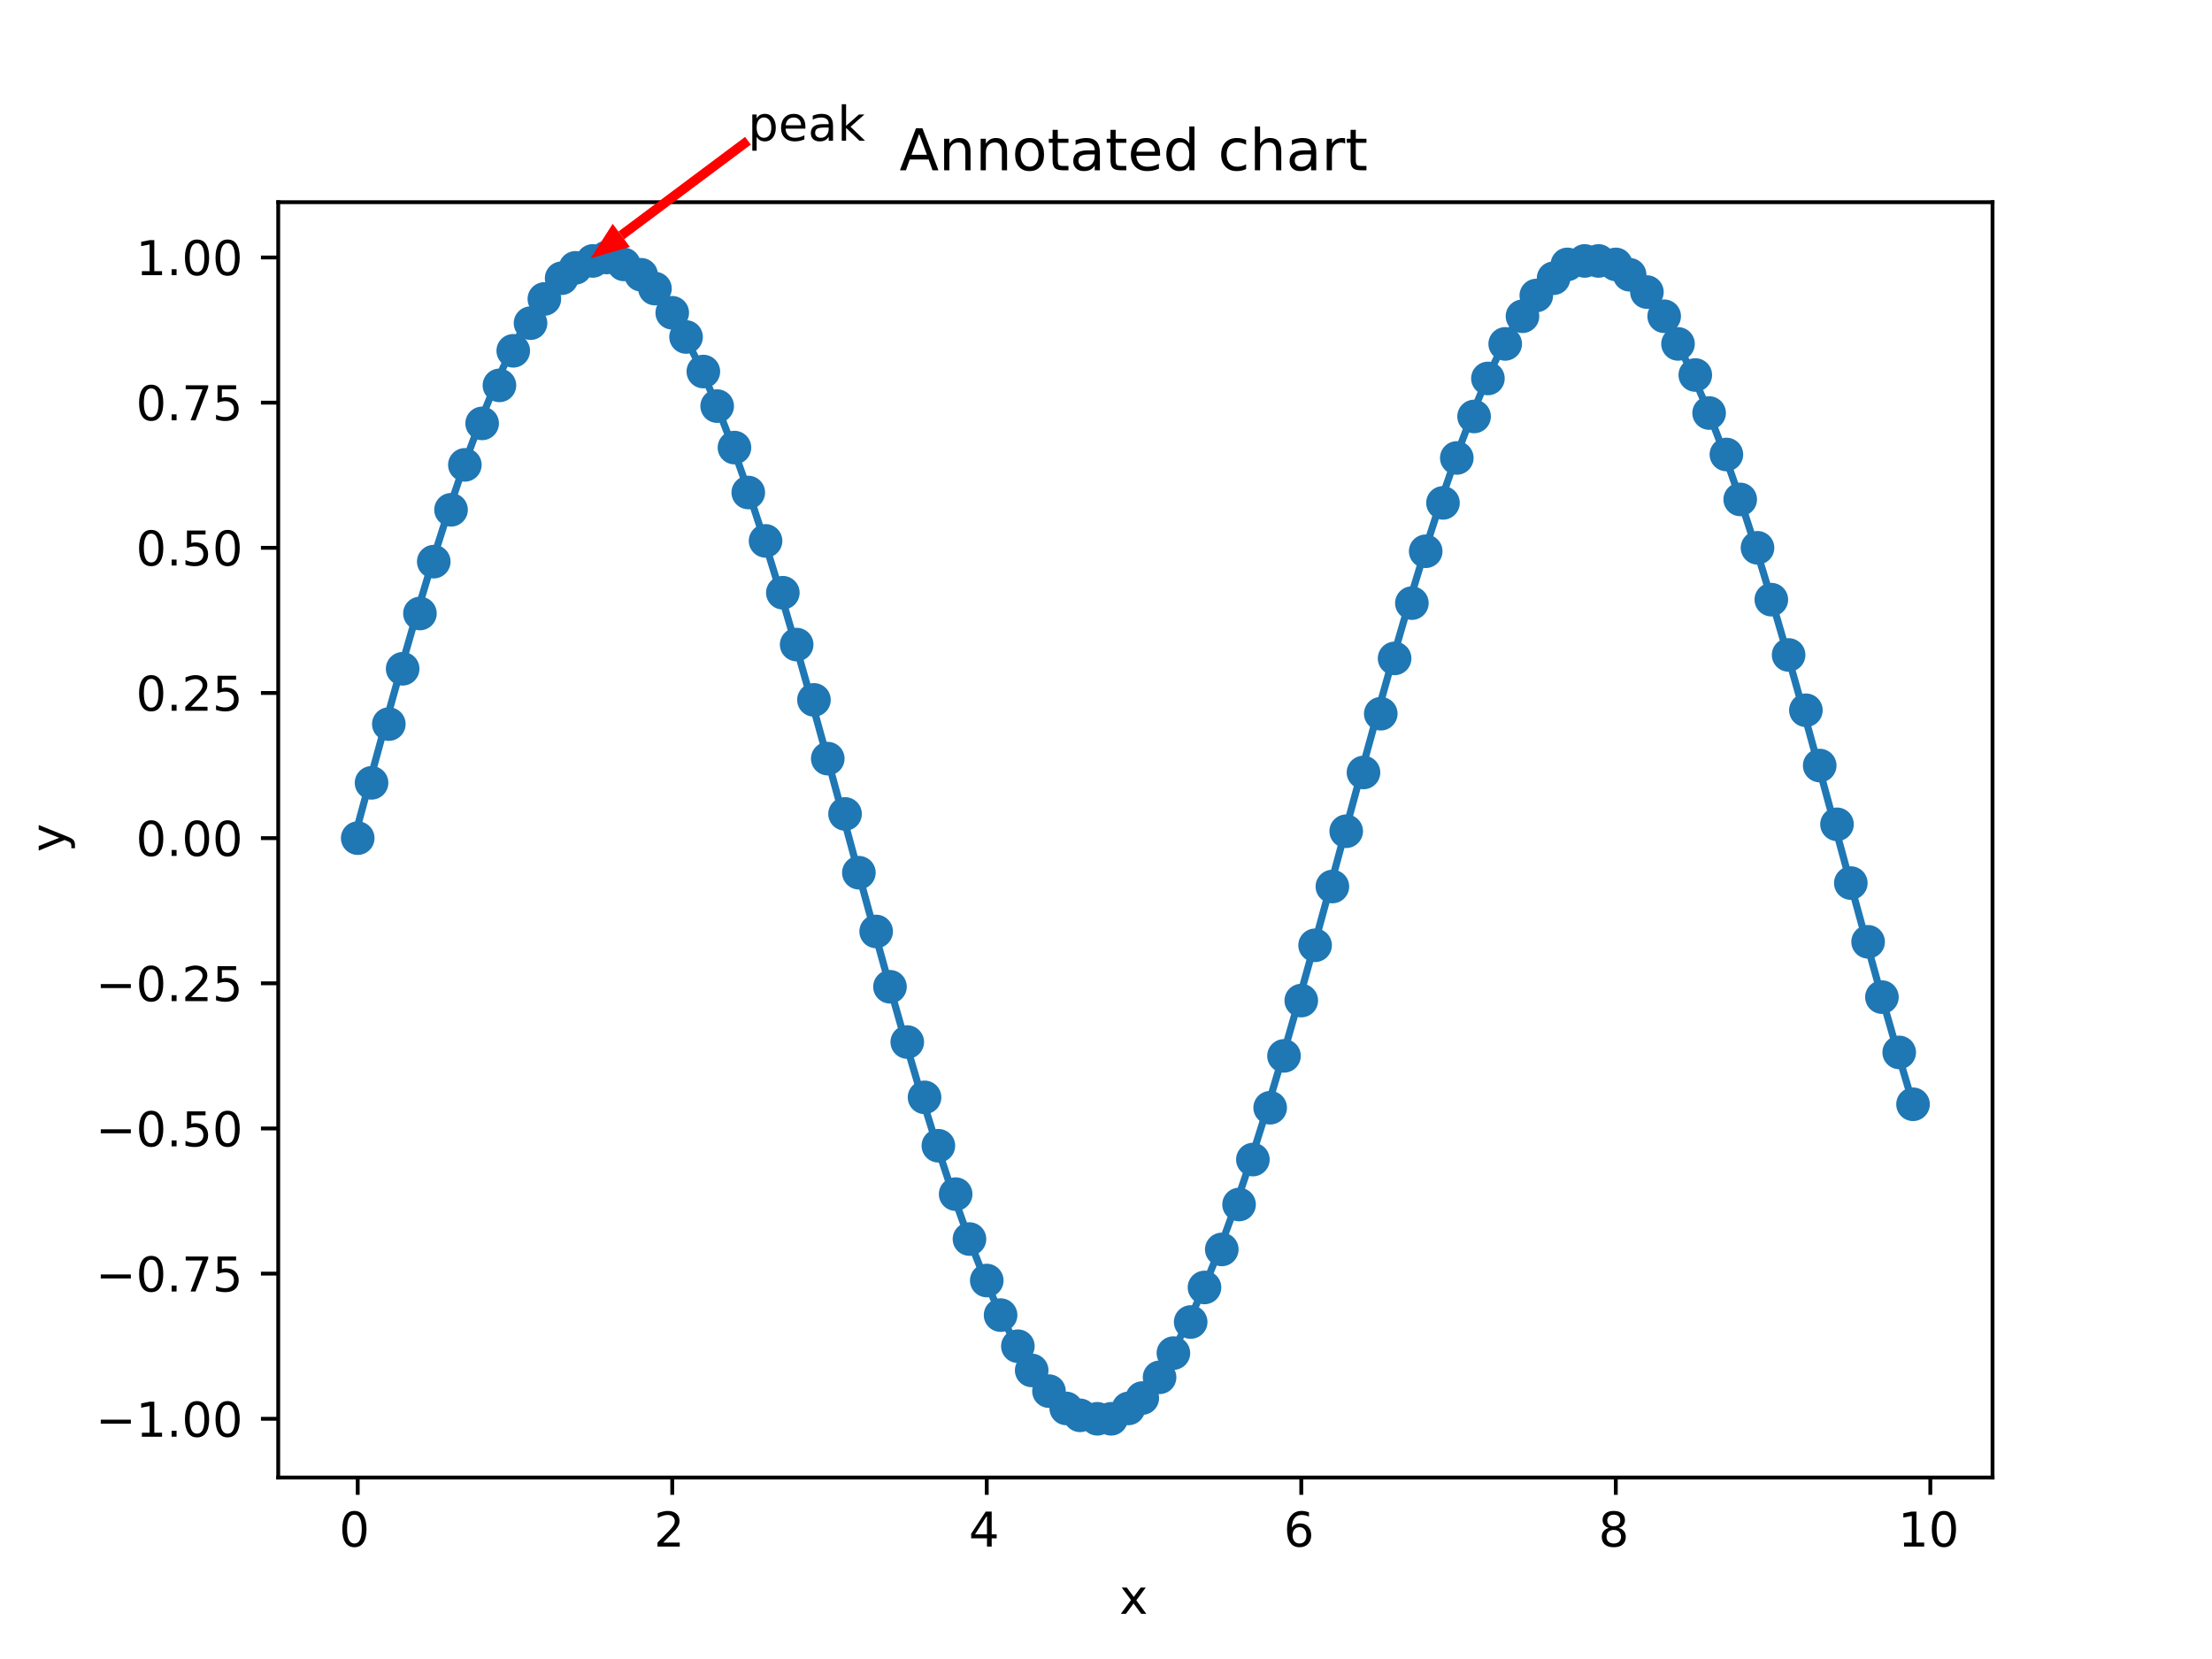
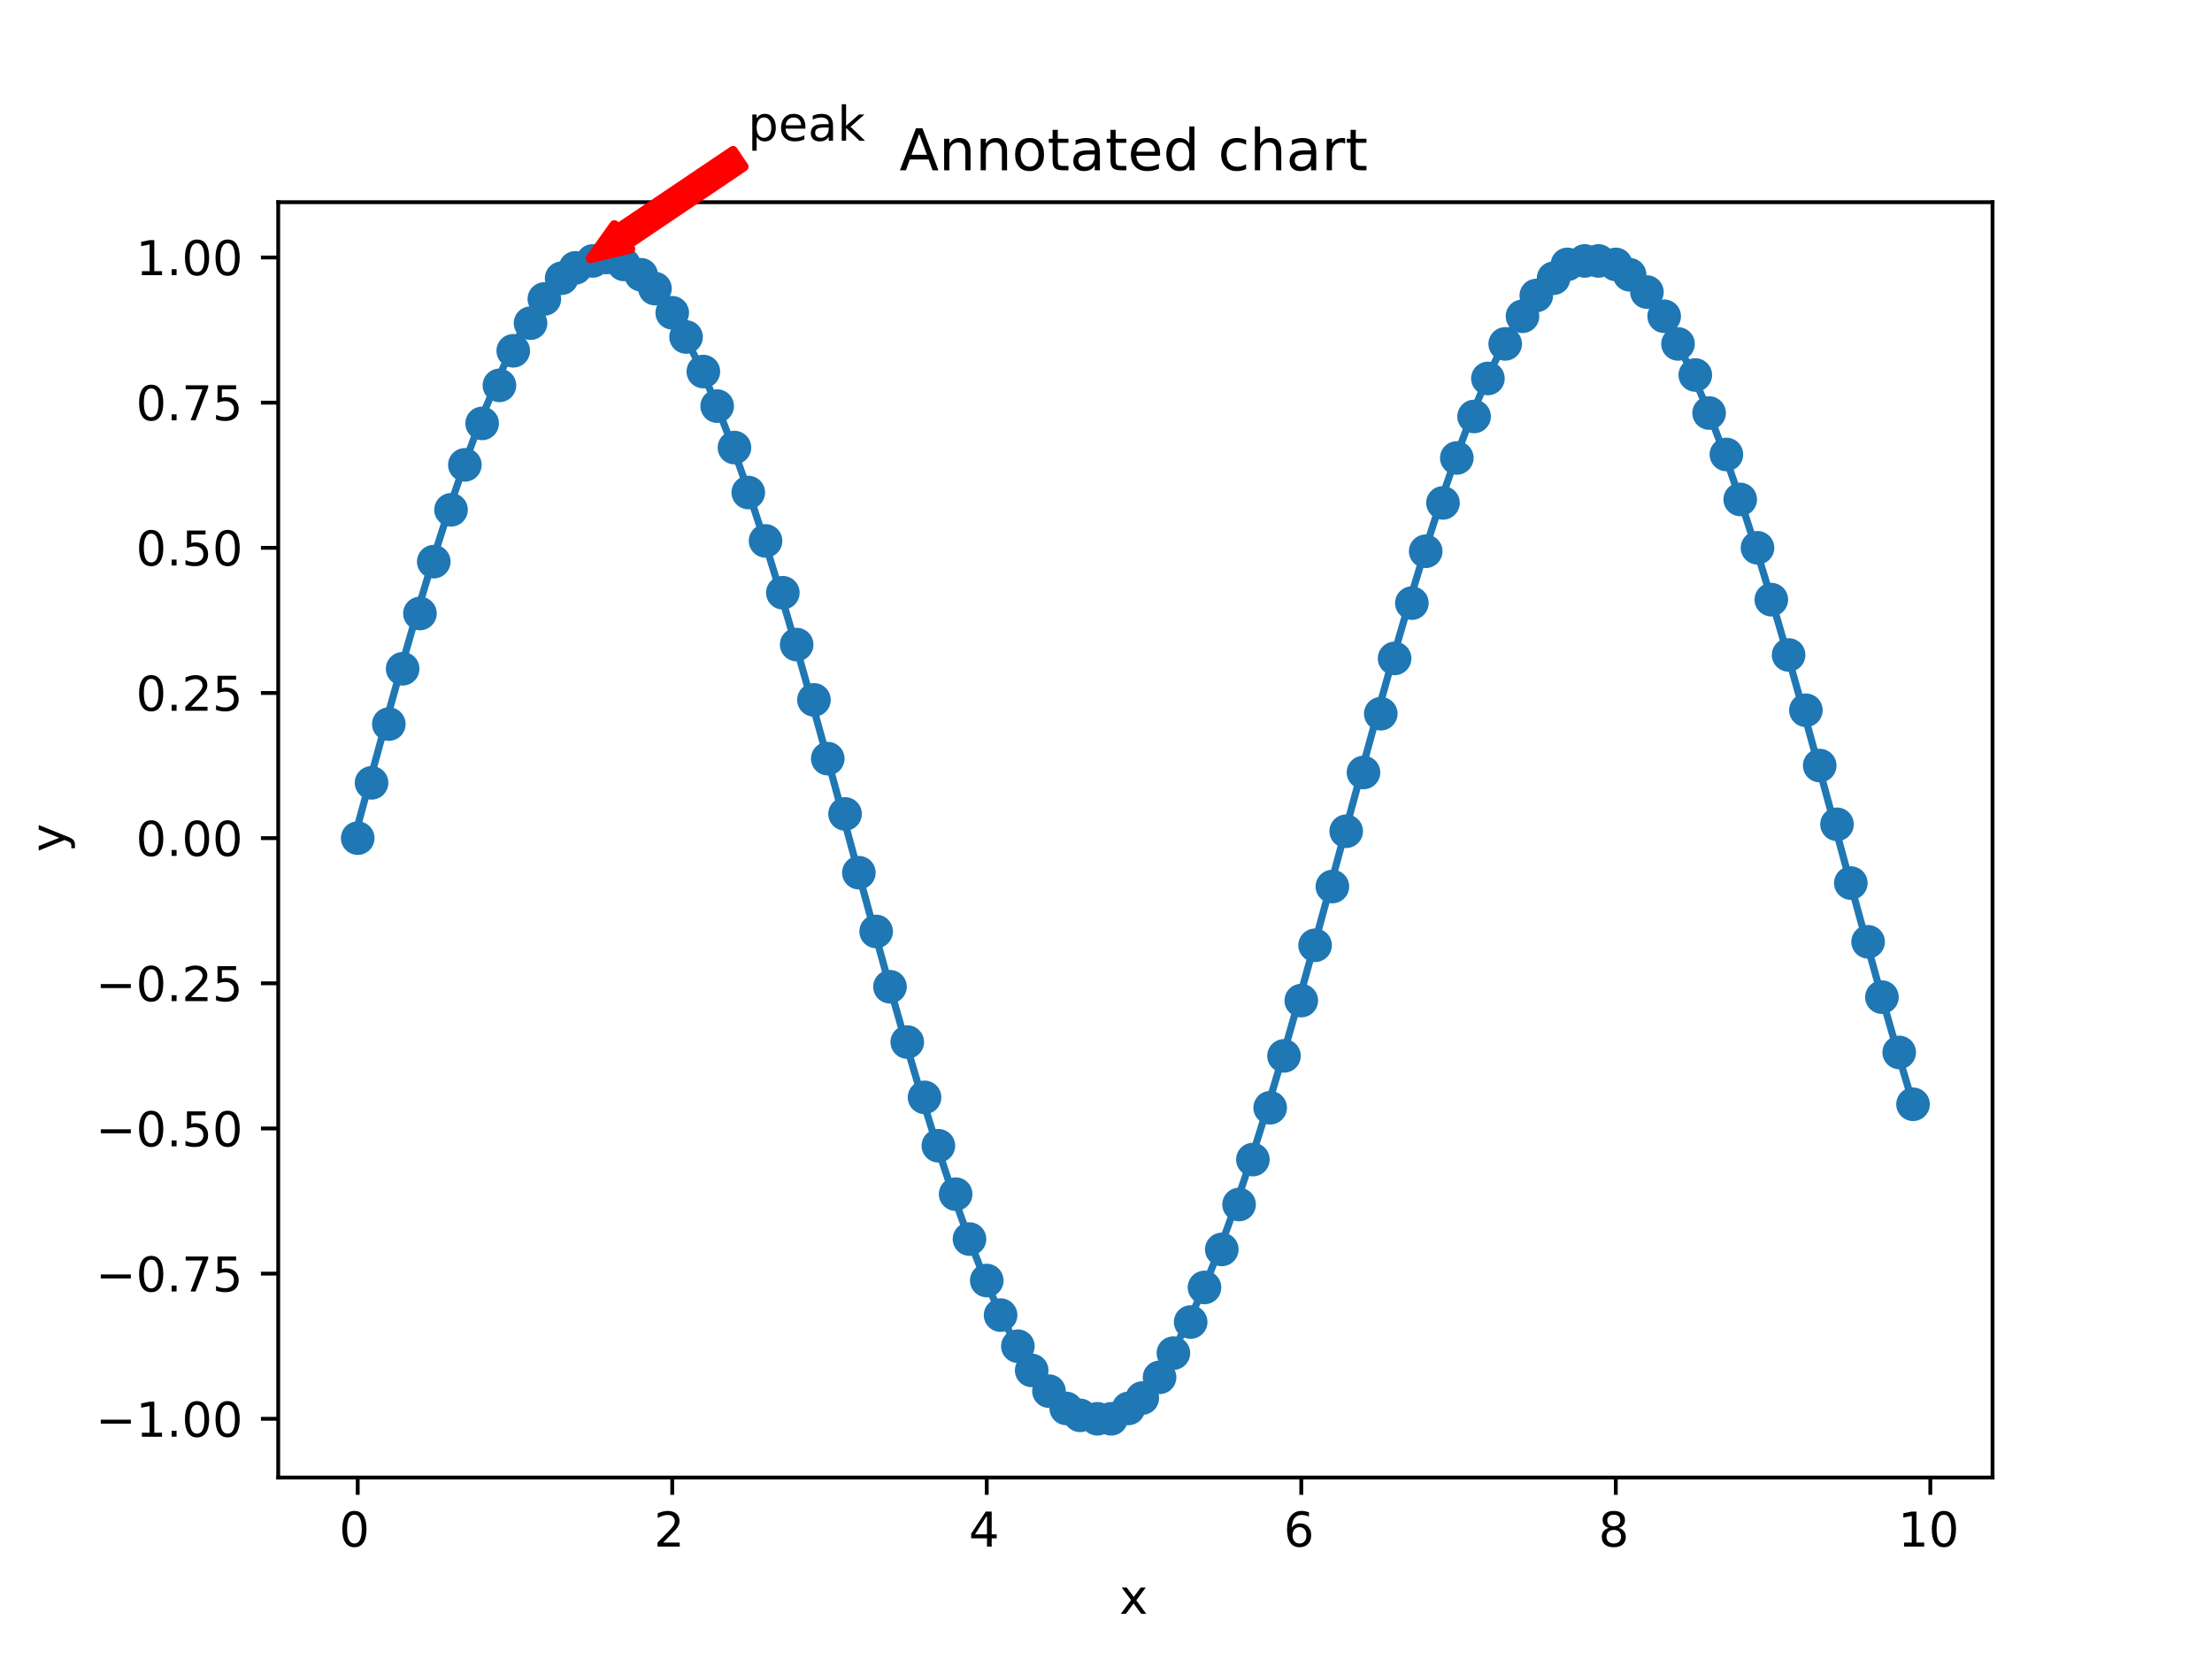
<svg xmlns="http://www.w3.org/2000/svg" width="640" height="480" viewBox="0 0 640 480">
  <rect width="640" height="480" fill="#ffffff" />
  <rect x="80" y="58" width="496" height="369" fill="#ffffff" stroke="none" />
  <defs>
    <path id="g0" d="M651 1360Q495 1360 416.5 1206.5Q338 1053 338 745Q338 438 416.5 284.5Q495 131 651 131Q808 131 886.5 284.5Q965 438 965 745Q965 1053 886.5 1206.5Q808 1360 651 1360ZM651 1520Q902 1520 1034.5 1321.5Q1167 1123 1167 745Q1167 368 1034.5 169.5Q902 -29 651 -29Q400 -29 267.5 169.5Q135 368 135 745Q135 1123 267.5 1321.5Q400 1520 651 1520Z" />
  </defs>
  <g fill="#000000" aria-label="0">
    <use href="#g0" transform="translate(98.125 447.4688) scale(0.006782532 -0.006782532)" />
  </g>
  <defs>
    <path id="g1" d="M393 170L1098 170L1098 0L150 0L150 170Q265 289 463.5 489.5Q662 690 713 748Q810 857 848.5 932.5Q887 1008 887 1081Q887 1200 803.5 1275Q720 1350 586 1350Q491 1350 385.5 1317Q280 1284 160 1217L160 1421Q282 1470 388 1495Q494 1520 582 1520Q814 1520 952 1404Q1090 1288 1090 1094Q1090 1002 1055.5 919.5Q1021 837 930 725Q905 696 771 557.5Q637 419 393 170Z" />
  </defs>
  <g fill="#000000" aria-label="2">
    <use href="#g1" transform="translate(189.2188 447.4688) scale(0.006782532 -0.006782532)" />
  </g>
  <defs>
    <path id="g2" d="M774 1317L264 520L774 520L774 1317ZM721 1493L975 1493L975 520L1188 520L1188 352L975 352L975 0L774 0L774 352L100 352L100 547L721 1493Z" />
  </defs>
  <g fill="#000000" aria-label="4">
    <use href="#g2" transform="translate(280.3125 447.4688) scale(0.006782532 -0.006782532)" />
  </g>
  <defs>
    <path id="g3" d="M676 827Q540 827 460.5 734Q381 641 381 479Q381 318 460.5 224.5Q540 131 676 131Q812 131 891.5 224.5Q971 318 971 479Q971 641 891.5 734Q812 827 676 827ZM1077 1460L1077 1276Q1001 1312 923.5 1331Q846 1350 770 1350Q570 1350 464.5 1215Q359 1080 344 807Q403 894 492 940.5Q581 987 688 987Q913 987 1043.5 850.5Q1174 714 1174 479Q1174 249 1038 110Q902 -29 676 -29Q417 -29 280 169.5Q143 368 143 745Q143 1099 311 1309.5Q479 1520 762 1520Q838 1520 915.5 1505Q993 1490 1077 1460Z" />
  </defs>
  <g fill="#000000" aria-label="6">
    <use href="#g3" transform="translate(371.4063 447.4688) scale(0.006782532 -0.006782532)" />
  </g>
  <defs>
    <path id="g4" d="M651 709Q507 709 424.5 632Q342 555 342 420Q342 285 424.5 208Q507 131 651 131Q795 131 878 208.5Q961 286 961 420Q961 555 878.5 632Q796 709 651 709ZM449 795Q319 827 246.5 916Q174 1005 174 1133Q174 1312 301.5 1416Q429 1520 651 1520Q874 1520 1001 1416Q1128 1312 1128 1133Q1128 1005 1055.5 916Q983 827 854 795Q1000 761 1081.5 662Q1163 563 1163 420Q1163 203 1030.5 87Q898 -29 651 -29Q404 -29 271.5 87Q139 203 139 420Q139 563 221 662Q303 761 449 795ZM375 1114Q375 998 447.5 933Q520 868 651 868Q781 868 854.5 933Q928 998 928 1114Q928 1230 854.5 1295Q781 1360 651 1360Q520 1360 447.5 1295Q375 1230 375 1114Z" />
  </defs>
  <g fill="#000000" aria-label="8">
    <use href="#g4" transform="translate(462.5 447.4688) scale(0.006782532 -0.006782532)" />
  </g>
  <defs>
    <path id="g5" d="M254 170L584 170L584 1309L225 1237L225 1421L582 1493L784 1493L784 170L1114 170L1114 0L254 0L254 170Z" />
  </defs>
  <g fill="#000000" aria-label="10">
    <use href="#g5" transform="translate(549.1719 447.4688) scale(0.006782532 -0.006782532)" />
    <use href="#g0" transform="translate(558.0156 447.4688) scale(0.006782532 -0.006782532)" />
  </g>
  <path d="M103.5 427.5 L103.5 432.5 M194.5 427.5 L194.5 432.5 M285.5 427.5 L285.5 432.5 M376.5 427.5 L376.5 432.5 M467.5 427.5 L467.5 432.5 M558.5 427.5 L558.5 432.5" fill="none" stroke="#000000" stroke-width="1.111" />
  <defs>
    <path id="g6" d="M217 727L1499 727L1499 557L217 557L217 727Z" />
    <path id="g7" d="M219 254L430 254L430 0L219 0L219 254Z" />
  </defs>
  <g fill="#000000" aria-label="−1.00">
    <use href="#g6" transform="translate(27.6875 415.6875) scale(0.006782532 -0.006782532)" />
    <use href="#g5" transform="translate(39.3281 415.6875) scale(0.006782532 -0.006782532)" />
    <use href="#g7" transform="translate(48.1719 415.6875) scale(0.006782532 -0.006782532)" />
    <use href="#g0" transform="translate(52.5938 415.6875) scale(0.006782532 -0.006782532)" />
    <use href="#g0" transform="translate(61.4375 415.6875) scale(0.006782532 -0.006782532)" />
  </g>
  <defs>
    <path id="g8" d="M168 1493L1128 1493L1128 1407L586 0L375 0L885 1323L168 1323L168 1493Z" />
    <path id="g9" d="M221 1493L1014 1493L1014 1323L406 1323L406 957Q450 972 494 979.5Q538 987 582 987Q832 987 978 850Q1124 713 1124 479Q1124 238 974 104.5Q824 -29 551 -29Q457 -29 359.5 -13Q262 3 158 35L158 238Q248 189 344 165Q440 141 547 141Q720 141 821 232Q922 323 922 479Q922 635 821 726Q720 817 547 817Q466 817 385.5 799Q305 781 221 743L221 1493Z" />
  </defs>
  <g fill="#000000" aria-label="−0.75">
    <use href="#g6" transform="translate(27.6875 373.6719) scale(0.006782532 -0.006782532)" />
    <use href="#g0" transform="translate(39.3281 373.6719) scale(0.006782532 -0.006782532)" />
    <use href="#g7" transform="translate(48.1719 373.6719) scale(0.006782532 -0.006782532)" />
    <use href="#g8" transform="translate(52.5938 373.6719) scale(0.006782532 -0.006782532)" />
    <use href="#g9" transform="translate(61.4375 373.6719) scale(0.006782532 -0.006782532)" />
  </g>
  <g fill="#000000" aria-label="−0.50">
    <use href="#g6" transform="translate(27.6875 331.6719) scale(0.006782532 -0.006782532)" />
    <use href="#g0" transform="translate(39.3281 331.6719) scale(0.006782532 -0.006782532)" />
    <use href="#g7" transform="translate(48.1719 331.6719) scale(0.006782532 -0.006782532)" />
    <use href="#g9" transform="translate(52.5938 331.6719) scale(0.006782532 -0.006782532)" />
    <use href="#g0" transform="translate(61.4375 331.6719) scale(0.006782532 -0.006782532)" />
  </g>
  <g fill="#000000" aria-label="−0.25">
    <use href="#g6" transform="translate(27.6875 289.6563) scale(0.006782532 -0.006782532)" />
    <use href="#g0" transform="translate(39.3281 289.6563) scale(0.006782532 -0.006782532)" />
    <use href="#g7" transform="translate(48.1719 289.6563) scale(0.006782532 -0.006782532)" />
    <use href="#g1" transform="translate(52.5938 289.6563) scale(0.006782532 -0.006782532)" />
    <use href="#g9" transform="translate(61.4375 289.6563) scale(0.006782532 -0.006782532)" />
  </g>
  <g fill="#000000" aria-label="0.00">
    <use href="#g0" transform="translate(39.3281 247.6406) scale(0.006782532 -0.006782532)" />
    <use href="#g7" transform="translate(48.1719 247.6406) scale(0.006782532 -0.006782532)" />
    <use href="#g0" transform="translate(52.5938 247.6406) scale(0.006782532 -0.006782532)" />
    <use href="#g0" transform="translate(61.4375 247.6406) scale(0.006782532 -0.006782532)" />
  </g>
  <g fill="#000000" aria-label="0.25">
    <use href="#g0" transform="translate(39.3281 205.6406) scale(0.006782532 -0.006782532)" />
    <use href="#g7" transform="translate(48.1719 205.6406) scale(0.006782532 -0.006782532)" />
    <use href="#g1" transform="translate(52.5938 205.6406) scale(0.006782532 -0.006782532)" />
    <use href="#g9" transform="translate(61.4375 205.6406) scale(0.006782532 -0.006782532)" />
  </g>
  <g fill="#000000" aria-label="0.50">
    <use href="#g0" transform="translate(39.3281 163.625) scale(0.006782532 -0.006782532)" />
    <use href="#g7" transform="translate(48.1719 163.625) scale(0.006782532 -0.006782532)" />
    <use href="#g9" transform="translate(52.5938 163.625) scale(0.006782532 -0.006782532)" />
    <use href="#g0" transform="translate(61.4375 163.625) scale(0.006782532 -0.006782532)" />
  </g>
  <g fill="#000000" aria-label="0.75">
    <use href="#g0" transform="translate(39.3281 121.6094) scale(0.006782532 -0.006782532)" />
    <use href="#g7" transform="translate(48.1719 121.6094) scale(0.006782532 -0.006782532)" />
    <use href="#g8" transform="translate(52.5938 121.6094) scale(0.006782532 -0.006782532)" />
    <use href="#g9" transform="translate(61.4375 121.6094) scale(0.006782532 -0.006782532)" />
  </g>
  <g fill="#000000" aria-label="1.00">
    <use href="#g5" transform="translate(39.3281 79.6094) scale(0.006782532 -0.006782532)" />
    <use href="#g7" transform="translate(48.1719 79.6094) scale(0.006782532 -0.006782532)" />
    <use href="#g0" transform="translate(52.5938 79.6094) scale(0.006782532 -0.006782532)" />
    <use href="#g0" transform="translate(61.4375 79.6094) scale(0.006782532 -0.006782532)" />
  </g>
  <path d="M80.5 410.5 L75.5 410.5 M80.5 368.5 L75.5 368.5 M80.5 326.5 L75.5 326.5 M80.5 284.5 L75.5 284.5 M80.5 242.5 L75.5 242.5 M80.5 200.5 L75.5 200.5 M80.5 158.5 L75.5 158.5 M80.5 116.5 L75.5 116.5 M80.5 74.5 L75.5 74.5" fill="none" stroke="#000000" stroke-width="1.111" />
  <clipPath id="c0">
    <rect x="80" y="57.6" width="496" height="369.6" />
  </clipPath>
  <g clip-path="url(#c0)" data-artist="artist/0/line">
    <path d="M102.546 242.371L107.1 225.594L111.655 208.986L116.209 192.711L120.764 176.932L125.319 161.807L129.873 147.487L134.428 134.115L138.983 121.825L143.537 110.739L148.092 100.968L152.647 92.61L157.201 85.749L161.756 80.452L166.31 76.773L170.865 74.749L175.42 74.4L179.974 75.729L184.529 78.723L189.084 83.352L193.638 89.57L198.193 97.315L202.748 106.509L207.302 117.061L211.857 128.864L216.411 141.802L220.966 155.745L225.521 170.553L230.075 186.078L234.63 202.167L239.185 218.656L243.739 235.383L248.294 252.18L252.849 268.879L257.403 285.312L261.958 301.317L266.512 316.733L271.067 331.406L275.622 345.189L280.176 357.944L284.731 369.545L289.286 379.876L293.84 388.832L298.395 396.325L302.95 402.28L307.504 406.637L312.059 409.353L316.613 410.4L321.168 409.768L325.723 407.464L330.277 403.51L334.832 397.947L339.387 390.828L343.941 382.227L348.496 372.228L353.05 360.931L357.605 348.45L362.16 334.909L366.714 320.443L371.269 305.198L375.824 289.324L380.378 272.982L384.933 256.333L389.488 239.545L394.042 222.785L398.597 206.221L403.151 190.018L407.706 174.339L412.261 159.339L416.815 145.168L421.37 131.969L425.925 119.873L430.479 109.001L435.034 99.461L439.589 91.35L444.143 84.747L448.698 79.719L453.252 76.317L457.807 74.573L462.362 74.506L466.916 76.117L471.471 79.388L476.026 84.288L480.58 90.768L485.135 98.762L489.69 108.191L494.244 118.961L498.799 130.964L503.353 144.08L507.908 158.178L512.463 173.117L517.017 188.749L521.572 204.916L526.127 221.457L530.681 238.207L535.236 254.999L539.791 271.665L544.345 288.038L548.9 303.955L553.455 319.256" fill="none" stroke="#1f77b4" stroke-width="2.083" stroke-linecap="square" stroke-linejoin="round" />
    <defs>
      <path id="m1" d="M0 4.167 C1.105 4.167 2.165 3.728 2.946 2.946 C3.728 2.165 4.167 1.105 4.167 0 C4.167 -1.105 3.728 -2.165 2.946 -2.946 C2.165 -3.728 1.105 -4.167 0 -4.167 C-1.105 -4.167 -2.165 -3.728 -2.946 -2.946 C-3.728 -2.165 -4.167 -1.105 -4.167 0 C-4.167 1.105 -3.728 2.165 -2.946 2.946 C-2.165 3.728 -1.105 4.167 0 4.167 Z" fill="#1f77b4" stroke="#1f77b4" stroke-width="1.389" stroke-linejoin="round" />
    </defs>
    <use href="#m1" x="103.5" y="242.5" />
    <use href="#m1" x="107.5" y="226.5" />
    <use href="#m1" x="112.5" y="209.5" />
    <use href="#m1" x="116.5" y="193.5" />
    <use href="#m1" x="121.5" y="177.5" />
    <use href="#m1" x="125.5" y="162.5" />
    <use href="#m1" x="130.5" y="147.5" />
    <use href="#m1" x="134.5" y="134.5" />
    <use href="#m1" x="139.5" y="122.5" />
    <use href="#m1" x="144.5" y="111.5" />
    <use href="#m1" x="148.5" y="101.5" />
    <use href="#m1" x="153.5" y="93.5" />
    <use href="#m1" x="157.5" y="86.5" />
    <use href="#m1" x="162.5" y="80.5" />
    <use href="#m1" x="166.5" y="77.5" />
    <use href="#m1" x="171.5" y="75.5" />
    <use href="#m1" x="175.5" y="74.5" />
    <use href="#m1" x="180.5" y="76.5" />
    <use href="#m1" x="185.5" y="79.5" />
    <use href="#m1" x="189.5" y="83.5" />
    <use href="#m1" x="194.5" y="90.5" />
    <use href="#m1" x="198.5" y="97.5" />
    <use href="#m1" x="203.5" y="107.5" />
    <use href="#m1" x="207.5" y="117.5" />
    <use href="#m1" x="212.5" y="129.5" />
    <use href="#m1" x="216.5" y="142.5" />
    <use href="#m1" x="221.5" y="156.5" />
    <use href="#m1" x="226.5" y="171.5" />
    <use href="#m1" x="230.5" y="186.5" />
    <use href="#m1" x="235.5" y="202.5" />
    <use href="#m1" x="239.5" y="219.5" />
    <use href="#m1" x="244.5" y="235.5" />
    <use href="#m1" x="248.5" y="252.5" />
    <use href="#m1" x="253.5" y="269.5" />
    <use href="#m1" x="257.5" y="285.5" />
    <use href="#m1" x="262.5" y="301.5" />
    <use href="#m1" x="267.5" y="317.5" />
    <use href="#m1" x="271.5" y="331.5" />
    <use href="#m1" x="276.5" y="345.5" />
    <use href="#m1" x="280.5" y="358.5" />
    <use href="#m1" x="285.5" y="370.5" />
    <use href="#m1" x="289.5" y="380.5" />
    <use href="#m1" x="294.5" y="389.5" />
    <use href="#m1" x="298.5" y="396.5" />
    <use href="#m1" x="303.5" y="402.5" />
    <use href="#m1" x="308.5" y="407.5" />
    <use href="#m1" x="312.5" y="409.5" />
    <use href="#m1" x="317.5" y="410.5" />
    <use href="#m1" x="321.5" y="410.5" />
    <use href="#m1" x="326.5" y="407.5" />
    <use href="#m1" x="330.5" y="404.5" />
    <use href="#m1" x="335.5" y="398.5" />
    <use href="#m1" x="339.5" y="391.5" />
    <use href="#m1" x="344.5" y="382.5" />
    <use href="#m1" x="348.5" y="372.5" />
    <use href="#m1" x="353.5" y="361.5" />
    <use href="#m1" x="358.5" y="348.5" />
    <use href="#m1" x="362.5" y="335.5" />
    <use href="#m1" x="367.5" y="320.5" />
    <use href="#m1" x="371.5" y="305.5" />
    <use href="#m1" x="376.5" y="289.5" />
    <use href="#m1" x="380.5" y="273.5" />
    <use href="#m1" x="385.5" y="256.5" />
    <use href="#m1" x="389.5" y="240.5" />
    <use href="#m1" x="394.5" y="223.5" />
    <use href="#m1" x="399.5" y="206.5" />
    <use href="#m1" x="403.5" y="190.5" />
    <use href="#m1" x="408.5" y="174.5" />
    <use href="#m1" x="412.5" y="159.5" />
    <use href="#m1" x="417.5" y="145.5" />
    <use href="#m1" x="421.5" y="132.5" />
    <use href="#m1" x="426.5" y="120.5" />
    <use href="#m1" x="430.5" y="109.5" />
    <use href="#m1" x="435.5" y="99.5" />
    <use href="#m1" x="440.5" y="91.5" />
    <use href="#m1" x="444.5" y="85.5" />
    <use href="#m1" x="449.5" y="80.5" />
    <use href="#m1" x="453.5" y="76.5" />
    <use href="#m1" x="458.5" y="75.5" />
    <use href="#m1" x="462.5" y="75.5" />
    <use href="#m1" x="467.5" y="76.5" />
    <use href="#m1" x="471.5" y="79.5" />
    <use href="#m1" x="476.5" y="84.5" />
    <use href="#m1" x="481.5" y="91.5" />
    <use href="#m1" x="485.5" y="99.5" />
    <use href="#m1" x="490.5" y="108.5" />
    <use href="#m1" x="494.5" y="119.5" />
    <use href="#m1" x="499.5" y="131.5" />
    <use href="#m1" x="503.5" y="144.5" />
    <use href="#m1" x="508.5" y="158.5" />
    <use href="#m1" x="512.5" y="173.5" />
    <use href="#m1" x="517.5" y="189.5" />
    <use href="#m1" x="522.5" y="205.5" />
    <use href="#m1" x="526.5" y="221.5" />
    <use href="#m1" x="531.5" y="238.5" />
    <use href="#m1" x="535.5" y="255.5" />
    <use href="#m1" x="540.5" y="272.5" />
    <use href="#m1" x="544.5" y="288.5" />
    <use href="#m1" x="549.5" y="304.5" />
    <use href="#m1" x="553.5" y="319.5" />
  </g>
  <path d="M80.5 427.5 L80.5 58.5" fill="none" stroke="#000000" stroke-width="1.111" stroke-linecap="square" />
  <path d="M576.5 427.5 L576.5 58.5" fill="none" stroke="#000000" stroke-width="1.111" stroke-linecap="square" />
  <path d="M80.5 427.5 L576.5 427.5" fill="none" stroke="#000000" stroke-width="1.111" stroke-linecap="square" />
  <path d="M80.5 58.5 L576.5 58.5" fill="none" stroke="#000000" stroke-width="1.111" stroke-linecap="square" />
  <g data-artist="artist/1/annotation">
-     <path d="M216.411 40.72 L179.766 68.099" fill="none" stroke="#ff0000" stroke-width="2.778" />
-     <path d="M170.865 74.749 L177.272 64.761 L182.26 71.437 Z" fill="#ff0000" stroke="none" />
+     <path d="M215.187 48.231 Q198.408 59.538 181.63 70.845 L182.406 71.997 Q176.635 73.373 170.865 74.749 Q174.307 69.918 177.749 65.086 L178.525 66.238 Q195.303 54.931 212.082 43.624 L215.187 48.231 Z" fill="#ff0000" stroke="#ff0000" stroke-width="2.778" stroke-linecap="round" stroke-linejoin="round" />
    <defs>
      <path id="g10" d="M371 168L371 -426L186 -426L186 1120L371 1120L371 950Q429 1050 517.5 1098.5Q606 1147 729 1147Q933 1147 1060.5 985Q1188 823 1188 559Q1188 295 1060.5 133Q933 -29 729 -29Q606 -29 517.5 19.5Q429 68 371 168ZM997 559Q997 762 913.5 877.5Q830 993 684 993Q538 993 454.5 877.5Q371 762 371 559Q371 356 454.5 240.5Q538 125 684 125Q830 125 913.5 240.5Q997 356 997 559Z" />
      <path id="g11" d="M1151 606L1151 516L305 516Q317 326 419.5 226.5Q522 127 705 127Q811 127 910.5 153Q1010 179 1108 231L1108 57Q1009 15 905 -7Q801 -29 694 -29Q426 -29 269.5 127Q113 283 113 549Q113 824 261.5 985.5Q410 1147 662 1147Q888 1147 1019.5 1001.5Q1151 856 1151 606ZM967 660Q965 811 882.5 901Q800 991 664 991Q510 991 417.5 904Q325 817 311 659L967 660Z" />
      <path id="g12" d="M702 563Q479 563 393 512Q307 461 307 338Q307 240 371.5 182.5Q436 125 547 125Q700 125 792.5 233.5Q885 342 885 522L885 563L702 563ZM1069 639L1069 0L885 0L885 170Q822 68 728 19.5Q634 -29 498 -29Q326 -29 224.5 67.5Q123 164 123 326Q123 515 249.5 611Q376 707 627 707L885 707L885 725Q885 852 801.5 921.5Q718 991 567 991Q471 991 380 968Q289 945 205 899L205 1069Q306 1108 401 1127.5Q496 1147 586 1147Q829 1147 949 1021Q1069 895 1069 639Z" />
      <path id="g13" d="M186 1556L371 1556L371 637L920 1120L1155 1120L561 596L1180 0L940 0L371 547L371 0L186 0L186 1556Z" />
    </defs>
    <g fill="#000000" aria-label="peak">
      <use href="#g10" transform="translate(216.4063 40.7188) scale(0.006782532 -0.006782532)" />
      <use href="#g11" transform="translate(225.2188 40.7188) scale(0.006782532 -0.006782532)" />
      <use href="#g12" transform="translate(233.7656 40.7188) scale(0.006782532 -0.006782532)" />
      <use href="#g13" transform="translate(242.2813 40.7188) scale(0.006782532 -0.006782532)" />
    </g>
  </g>
  <defs>
    <path id="g14" d="M1124 1120L719 575L1145 0L928 0L602 440L276 0L59 0L494 586L96 1120L313 1120L610 721L907 1120L1124 1120Z" />
  </defs>
  <g fill="#000000" aria-label="x">
    <use href="#g14" transform="translate(323.8906 466.9219) scale(0.006782532 -0.006782532)" />
  </g>
  <defs>
    <path id="g15" d="M659 -104Q581 -304 507 -365Q433 -426 309 -426L162 -426L162 -272L270 -272Q346 -272 388 -236Q430 -200 481 -66L514 18L61 1120L256 1120L606 244L956 1120L1151 1120L659 -104Z" />
  </defs>
  <g fill="#000000" aria-label="y">
    <use href="#g15" transform="translate(18.7969 246.5156) rotate(-90) scale(0.006782532 -0.006782532)" />
  </g>
  <defs>
    <path id="g16" d="M700 1294L426 551L975 551L700 1294ZM586 1493L815 1493L1384 0L1174 0L1038 383L365 383L229 0L16 0L586 1493Z" />
    <path id="g17" d="M1124 676L1124 0L940 0L940 670Q940 829 878 908Q816 987 692 987Q543 987 457 892Q371 797 371 633L371 0L186 0L186 1120L371 1120L371 946Q437 1047 526.5 1097Q616 1147 733 1147Q926 1147 1025 1027.5Q1124 908 1124 676Z" />
    <path id="g18" d="M627 991Q479 991 393 875.5Q307 760 307 559Q307 358 392.5 242.5Q478 127 627 127Q774 127 860 243Q946 359 946 559Q946 758 860 874.5Q774 991 627 991ZM627 1147Q867 1147 1004 991Q1141 835 1141 559Q1141 284 1004 127.5Q867 -29 627 -29Q386 -29 249.5 127.5Q113 284 113 559Q113 835 249.5 991Q386 1147 627 1147Z" />
    <path id="g19" d="M375 1438L375 1120L754 1120L754 977L375 977L375 369Q375 232 412.5 193Q450 154 565 154L754 154L754 0L565 0Q352 0 271 79.5Q190 159 190 369L190 977L55 977L55 1120L190 1120L190 1438L375 1438Z" />
    <path id="g20" d="M930 950L930 1556L1114 1556L1114 0L930 0L930 168Q872 68 783.5 19.5Q695 -29 571 -29Q368 -29 240.5 133Q113 295 113 559Q113 823 240.5 985Q368 1147 571 1147Q695 1147 783.5 1098.5Q872 1050 930 950ZM303 559Q303 356 386.5 240.5Q470 125 616 125Q762 125 846 240.5Q930 356 930 559Q930 762 846 877.5Q762 993 616 993Q470 993 386.5 877.5Q303 762 303 559Z" />
    <path id="g21" d="" />
    <path id="g22" d="M999 1077L999 905Q921 948 842.5 969.5Q764 991 684 991Q505 991 406 877.5Q307 764 307 559Q307 354 406 240.5Q505 127 684 127Q764 127 842.5 148.5Q921 170 999 213L999 43Q922 7 839.5 -11Q757 -29 664 -29Q411 -29 262 130Q113 289 113 559Q113 833 263.5 990Q414 1147 676 1147Q761 1147 842 1129.5Q923 1112 999 1077Z" />
    <path id="g23" d="M1124 676L1124 0L940 0L940 670Q940 829 878 908Q816 987 692 987Q543 987 457 892Q371 797 371 633L371 0L186 0L186 1556L371 1556L371 946Q437 1047 526.5 1097Q616 1147 733 1147Q926 1147 1025 1027.5Q1124 908 1124 676Z" />
    <path id="g24" d="M842 948Q811 966 774.5 974.5Q738 983 694 983Q538 983 454.5 881.5Q371 780 371 590L371 0L186 0L186 1120L371 1120L371 946Q429 1048 522 1097.5Q615 1147 748 1147Q767 1147 790 1144.5Q813 1142 841 1137L842 948Z" />
  </defs>
  <g fill="#000000" aria-label="Annotated chart">
    <use href="#g16" transform="translate(260.25 49.2656) scale(0.008140564 -0.008140564)" />
    <use href="#g17" transform="translate(271.6563 49.2656) scale(0.008140564 -0.008140564)" />
    <use href="#g17" transform="translate(282.2188 49.2656) scale(0.008140564 -0.008140564)" />
    <use href="#g18" transform="translate(292.7813 49.2656) scale(0.008140564 -0.008140564)" />
    <use href="#g19" transform="translate(303 49.2656) scale(0.008140564 -0.008140564)" />
    <use href="#g12" transform="translate(309.5313 49.2656) scale(0.008140564 -0.008140564)" />
    <use href="#g19" transform="translate(319.75 49.2656) scale(0.008140564 -0.008140564)" />
    <use href="#g11" transform="translate(326.2813 49.2656) scale(0.008140564 -0.008140564)" />
    <use href="#g20" transform="translate(336.5313 49.2656) scale(0.008140564 -0.008140564)" />
    <use href="#g21" transform="translate(347.0938 49.2656) scale(0.008140564 -0.008140564)" />
    <use href="#g22" transform="translate(352.4063 49.2656) scale(0.008140564 -0.008140564)" />
    <use href="#g23" transform="translate(361.5625 49.2656) scale(0.008140564 -0.008140564)" />
    <use href="#g12" transform="translate(372.125 49.2656) scale(0.008140564 -0.008140564)" />
    <use href="#g24" transform="translate(382.3438 49.2656) scale(0.008140564 -0.008140564)" />
    <use href="#g19" transform="translate(389.2188 49.2656) scale(0.008140564 -0.008140564)" />
  </g>
</svg>
